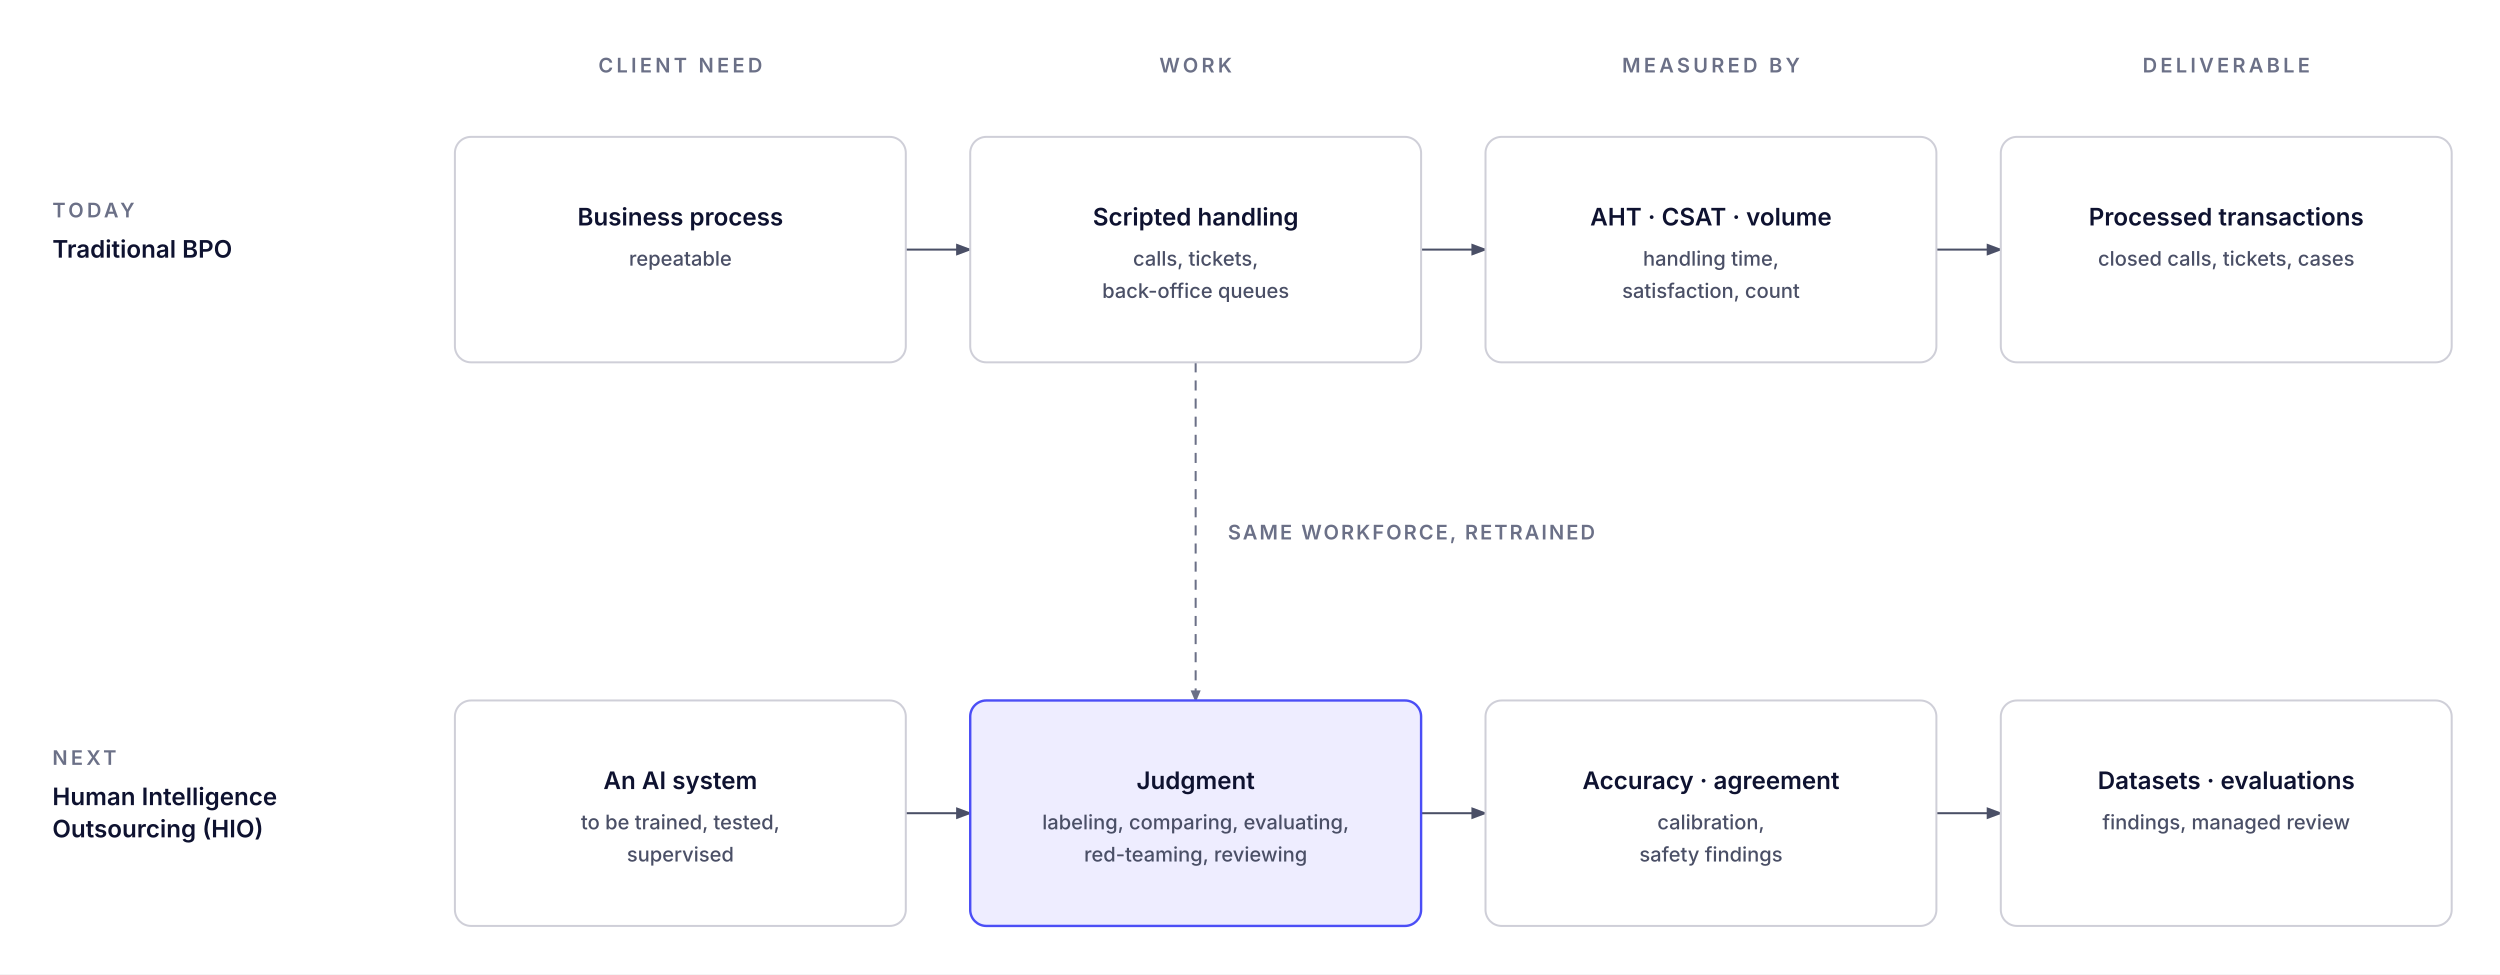
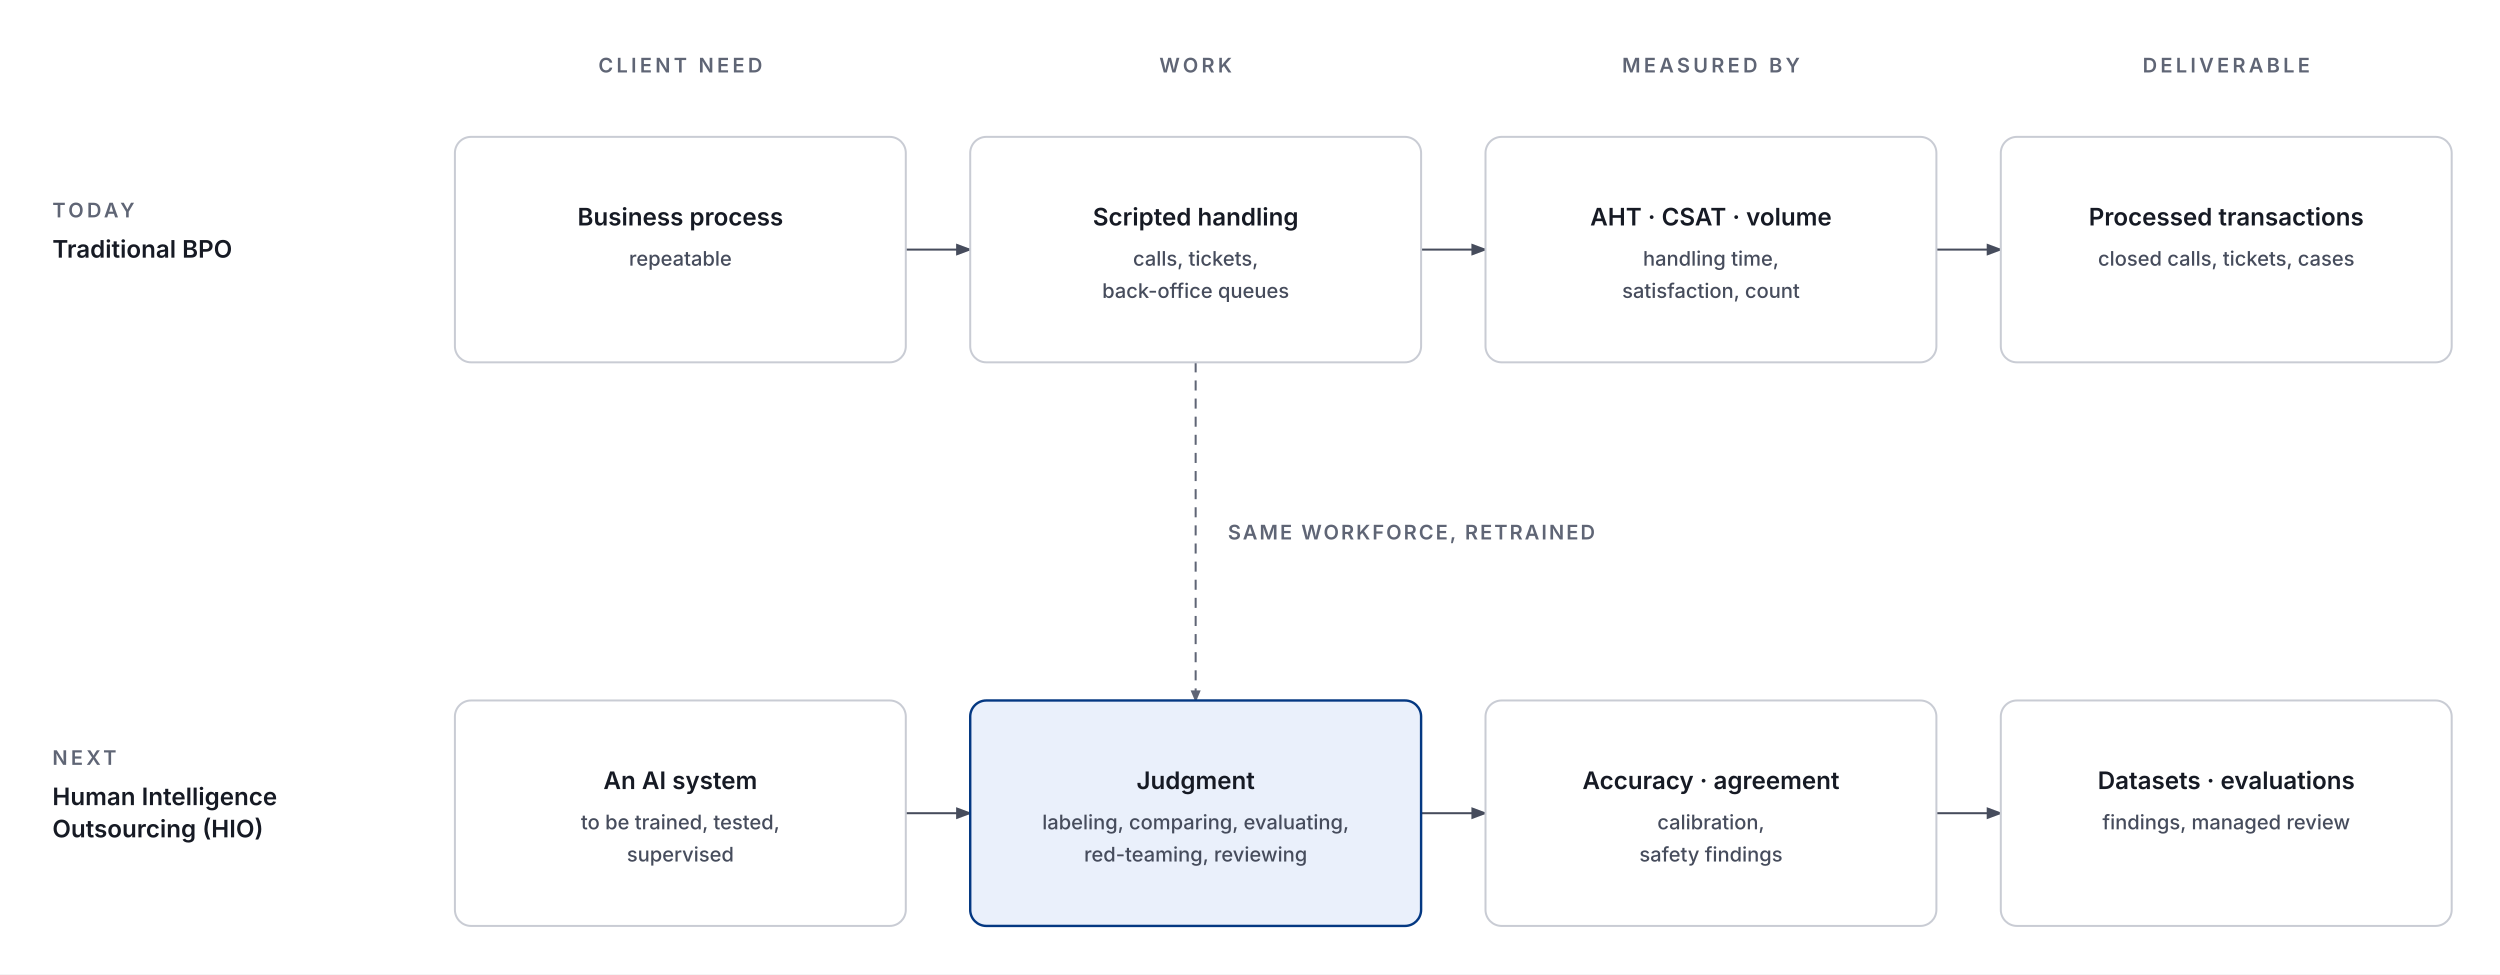
<svg xmlns="http://www.w3.org/2000/svg" viewBox="14 92 1242 484" preserveAspectRatio="xMidYMid meet" role="img" aria-labelledby="hio-transition-title hio-transition-desc">
  <defs>
    <marker id="hio-transition-arrow" markerWidth="8" markerHeight="6" refX="7" refY="3" orient="auto">
-       <polygon points="0 0, 8 3, 0 6" fill="#4A4F66" />
+       <polygon points="0 0, 8 3, 0 6" fill="#464C5C" />
    </marker>
    <marker id="hio-transition-arrow-sm" markerWidth="6" markerHeight="5" refX="5" refY="2.5" orient="auto">
-       <polygon points="0 0, 6 2.5, 0 5" fill="#6B7087" />
+       <polygon points="0 0, 6 2.5, 0 5" fill="#5F6575" />
    </marker>
  </defs>
  <rect x="14" y="92" width="1242" height="484" fill="#FFFFFF" />
-   <line x1="464" y1="216" x2="496" y2="216" stroke="#4A4F66" stroke-width="1" marker-end="url(#hio-transition-arrow)" />
-   <line x1="720" y1="216" x2="752" y2="216" stroke="#4A4F66" stroke-width="1" marker-end="url(#hio-transition-arrow)" />
-   <line x1="976" y1="216" x2="1008" y2="216" stroke="#4A4F66" stroke-width="1" marker-end="url(#hio-transition-arrow)" />
-   <line x1="464" y1="496" x2="496" y2="496" stroke="#4A4F66" stroke-width="1" marker-end="url(#hio-transition-arrow)" />
-   <line x1="720" y1="496" x2="752" y2="496" stroke="#4A4F66" stroke-width="1" marker-end="url(#hio-transition-arrow)" />
-   <line x1="976" y1="496" x2="1008" y2="496" stroke="#4A4F66" stroke-width="1" marker-end="url(#hio-transition-arrow)" />
-   <line x1="608" y1="272" x2="608" y2="440" stroke="#6B7087" stroke-width="1" stroke-dasharray="5,4" marker-end="url(#hio-transition-arrow-sm)" />
+   <line x1="464" y1="216" x2="496" y2="216" stroke="#464C5C" stroke-width="1" marker-end="url(#hio-transition-arrow)" />
+   <line x1="720" y1="216" x2="752" y2="216" stroke="#464C5C" stroke-width="1" marker-end="url(#hio-transition-arrow)" />
+   <line x1="976" y1="216" x2="1008" y2="216" stroke="#464C5C" stroke-width="1" marker-end="url(#hio-transition-arrow)" />
+   <line x1="464" y1="496" x2="496" y2="496" stroke="#464C5C" stroke-width="1" marker-end="url(#hio-transition-arrow)" />
+   <line x1="720" y1="496" x2="752" y2="496" stroke="#464C5C" stroke-width="1" marker-end="url(#hio-transition-arrow)" />
+   <line x1="976" y1="496" x2="1008" y2="496" stroke="#464C5C" stroke-width="1" marker-end="url(#hio-transition-arrow)" />
+   <line x1="608" y1="272" x2="608" y2="440" stroke="#5F6575" stroke-width="1" stroke-dasharray="5,4" marker-end="url(#hio-transition-arrow-sm)" />
  <rect x="616" y="348" width="196" height="16" rx="4" fill="#FFFFFF" />
-   <text x="624" y="360" fill="#6B7087" font-family="Inter, ui-sans-serif, system-ui, sans-serif" font-size="10" font-weight="600" letter-spacing="1">SAME WORKFORCE, RETRAINED</text>
-   <rect x="240" y="160" width="224" height="112" rx="8" fill="#FFFFFF" stroke="#CFCFD8" stroke-width="1" />
-   <rect x="496" y="160" width="224" height="112" rx="8" fill="#FFFFFF" stroke="#CFCFD8" stroke-width="1" />
-   <rect x="752" y="160" width="224" height="112" rx="8" fill="#FFFFFF" stroke="#CFCFD8" stroke-width="1" />
-   <rect x="1008" y="160" width="224" height="112" rx="8" fill="#FFFFFF" stroke="#CFCFD8" stroke-width="1" />
-   <rect x="240" y="440" width="224" height="112" rx="8" fill="#FFFFFF" stroke="#CFCFD8" stroke-width="1" />
-   <rect x="496" y="440" width="224" height="112" rx="8" fill="#EEEDFF" stroke="#4B4EF6" stroke-width="1.2" />
-   <rect x="752" y="440" width="224" height="112" rx="8" fill="#FFFFFF" stroke="#CFCFD8" stroke-width="1" />
-   <rect x="1008" y="440" width="224" height="112" rx="8" fill="#FFFFFF" stroke="#CFCFD8" stroke-width="1" />
+   <text x="624" y="360" fill="#5F6575" font-family="Inter, ui-sans-serif, system-ui, sans-serif" font-size="10" font-weight="600" letter-spacing="1">SAME WORKFORCE, RETRAINED</text>
+   <rect x="240" y="160" width="224" height="112" rx="8" fill="#FFFFFF" stroke="#C9CCD4" stroke-width="1" />
+   <rect x="496" y="160" width="224" height="112" rx="8" fill="#FFFFFF" stroke="#C9CCD4" stroke-width="1" />
+   <rect x="752" y="160" width="224" height="112" rx="8" fill="#FFFFFF" stroke="#C9CCD4" stroke-width="1" />
+   <rect x="1008" y="160" width="224" height="112" rx="8" fill="#FFFFFF" stroke="#C9CCD4" stroke-width="1" />
+   <rect x="240" y="440" width="224" height="112" rx="8" fill="#FFFFFF" stroke="#C9CCD4" stroke-width="1" />
+   <rect x="496" y="440" width="224" height="112" rx="8" fill="#EAF0FB" stroke="#043882" stroke-width="1.2" />
+   <rect x="752" y="440" width="224" height="112" rx="8" fill="#FFFFFF" stroke="#C9CCD4" stroke-width="1" />
+   <rect x="1008" y="440" width="224" height="112" rx="8" fill="#FFFFFF" stroke="#C9CCD4" stroke-width="1" />
  <g font-family="Inter, ui-sans-serif, system-ui, sans-serif">
-     <g fill="#6B7087" font-size="10" font-weight="600" letter-spacing="1.6" text-anchor="middle">
+     <g fill="#5F6575" font-size="10" font-weight="600" letter-spacing="1.6" text-anchor="middle">
      <text x="352" y="128">CLIENT NEED</text>
      <text x="608" y="128">WORK</text>
      <text x="864" y="128">MEASURED BY</text>
      <text x="1120" y="128">DELIVERABLE</text>
    </g>
-     <g fill="#6B7087" font-size="10" font-weight="600" letter-spacing="1.6">
+     <g fill="#5F6575" font-size="10" font-weight="600" letter-spacing="1.6">
      <text x="40" y="200">TODAY</text>
      <text x="40" y="472">NEXT</text>
    </g>
-     <g fill="#0E1230" font-size="12" font-weight="600">
+     <g fill="#161A24" font-size="12" font-weight="600">
      <text x="40" y="220">Traditional BPO</text>
      <text x="40" y="492">Human Intelligence</text>
      <text x="40" y="508">Outsourcing (HIO)</text>
    </g>
-     <g fill="#0E1230" font-size="12" font-weight="600" text-anchor="middle">
+     <g fill="#161A24" font-size="12" font-weight="600" text-anchor="middle">
      <text x="352" y="204">Business process</text>
      <text x="608" y="204">Scripted handling</text>
      <text x="864" y="204">AHT · CSAT · volume</text>
      <text x="1120" y="204">Processed transactions</text>
      <text x="352" y="484">An AI system</text>
      <text x="608" y="484">Judgment</text>
      <text x="864" y="484">Accuracy · agreement</text>
      <text x="1120" y="484">Datasets · evaluations</text>
    </g>
-     <g fill="#4A4F66" font-size="10" font-weight="500" text-anchor="middle">
+     <g fill="#464C5C" font-size="10" font-weight="500" text-anchor="middle">
      <text x="352" y="224">repeatable</text>
      <text x="608" y="224">calls, tickets,</text>
      <text x="608" y="240">back-office queues</text>
      <text x="864" y="224">handling time,</text>
      <text x="864" y="240">satisfaction, count</text>
      <text x="1120" y="224">closed calls, tickets, cases</text>
      <text x="352" y="504">to be trained, tested,</text>
      <text x="352" y="520">supervised</text>
      <text x="608" y="504">labeling, comparing, evaluating,</text>
      <text x="608" y="520">red-teaming, reviewing</text>
      <text x="864" y="504">calibration,</text>
      <text x="864" y="520">safety findings</text>
      <text x="1120" y="504">findings, managed review</text>
    </g>
  </g>
</svg>
